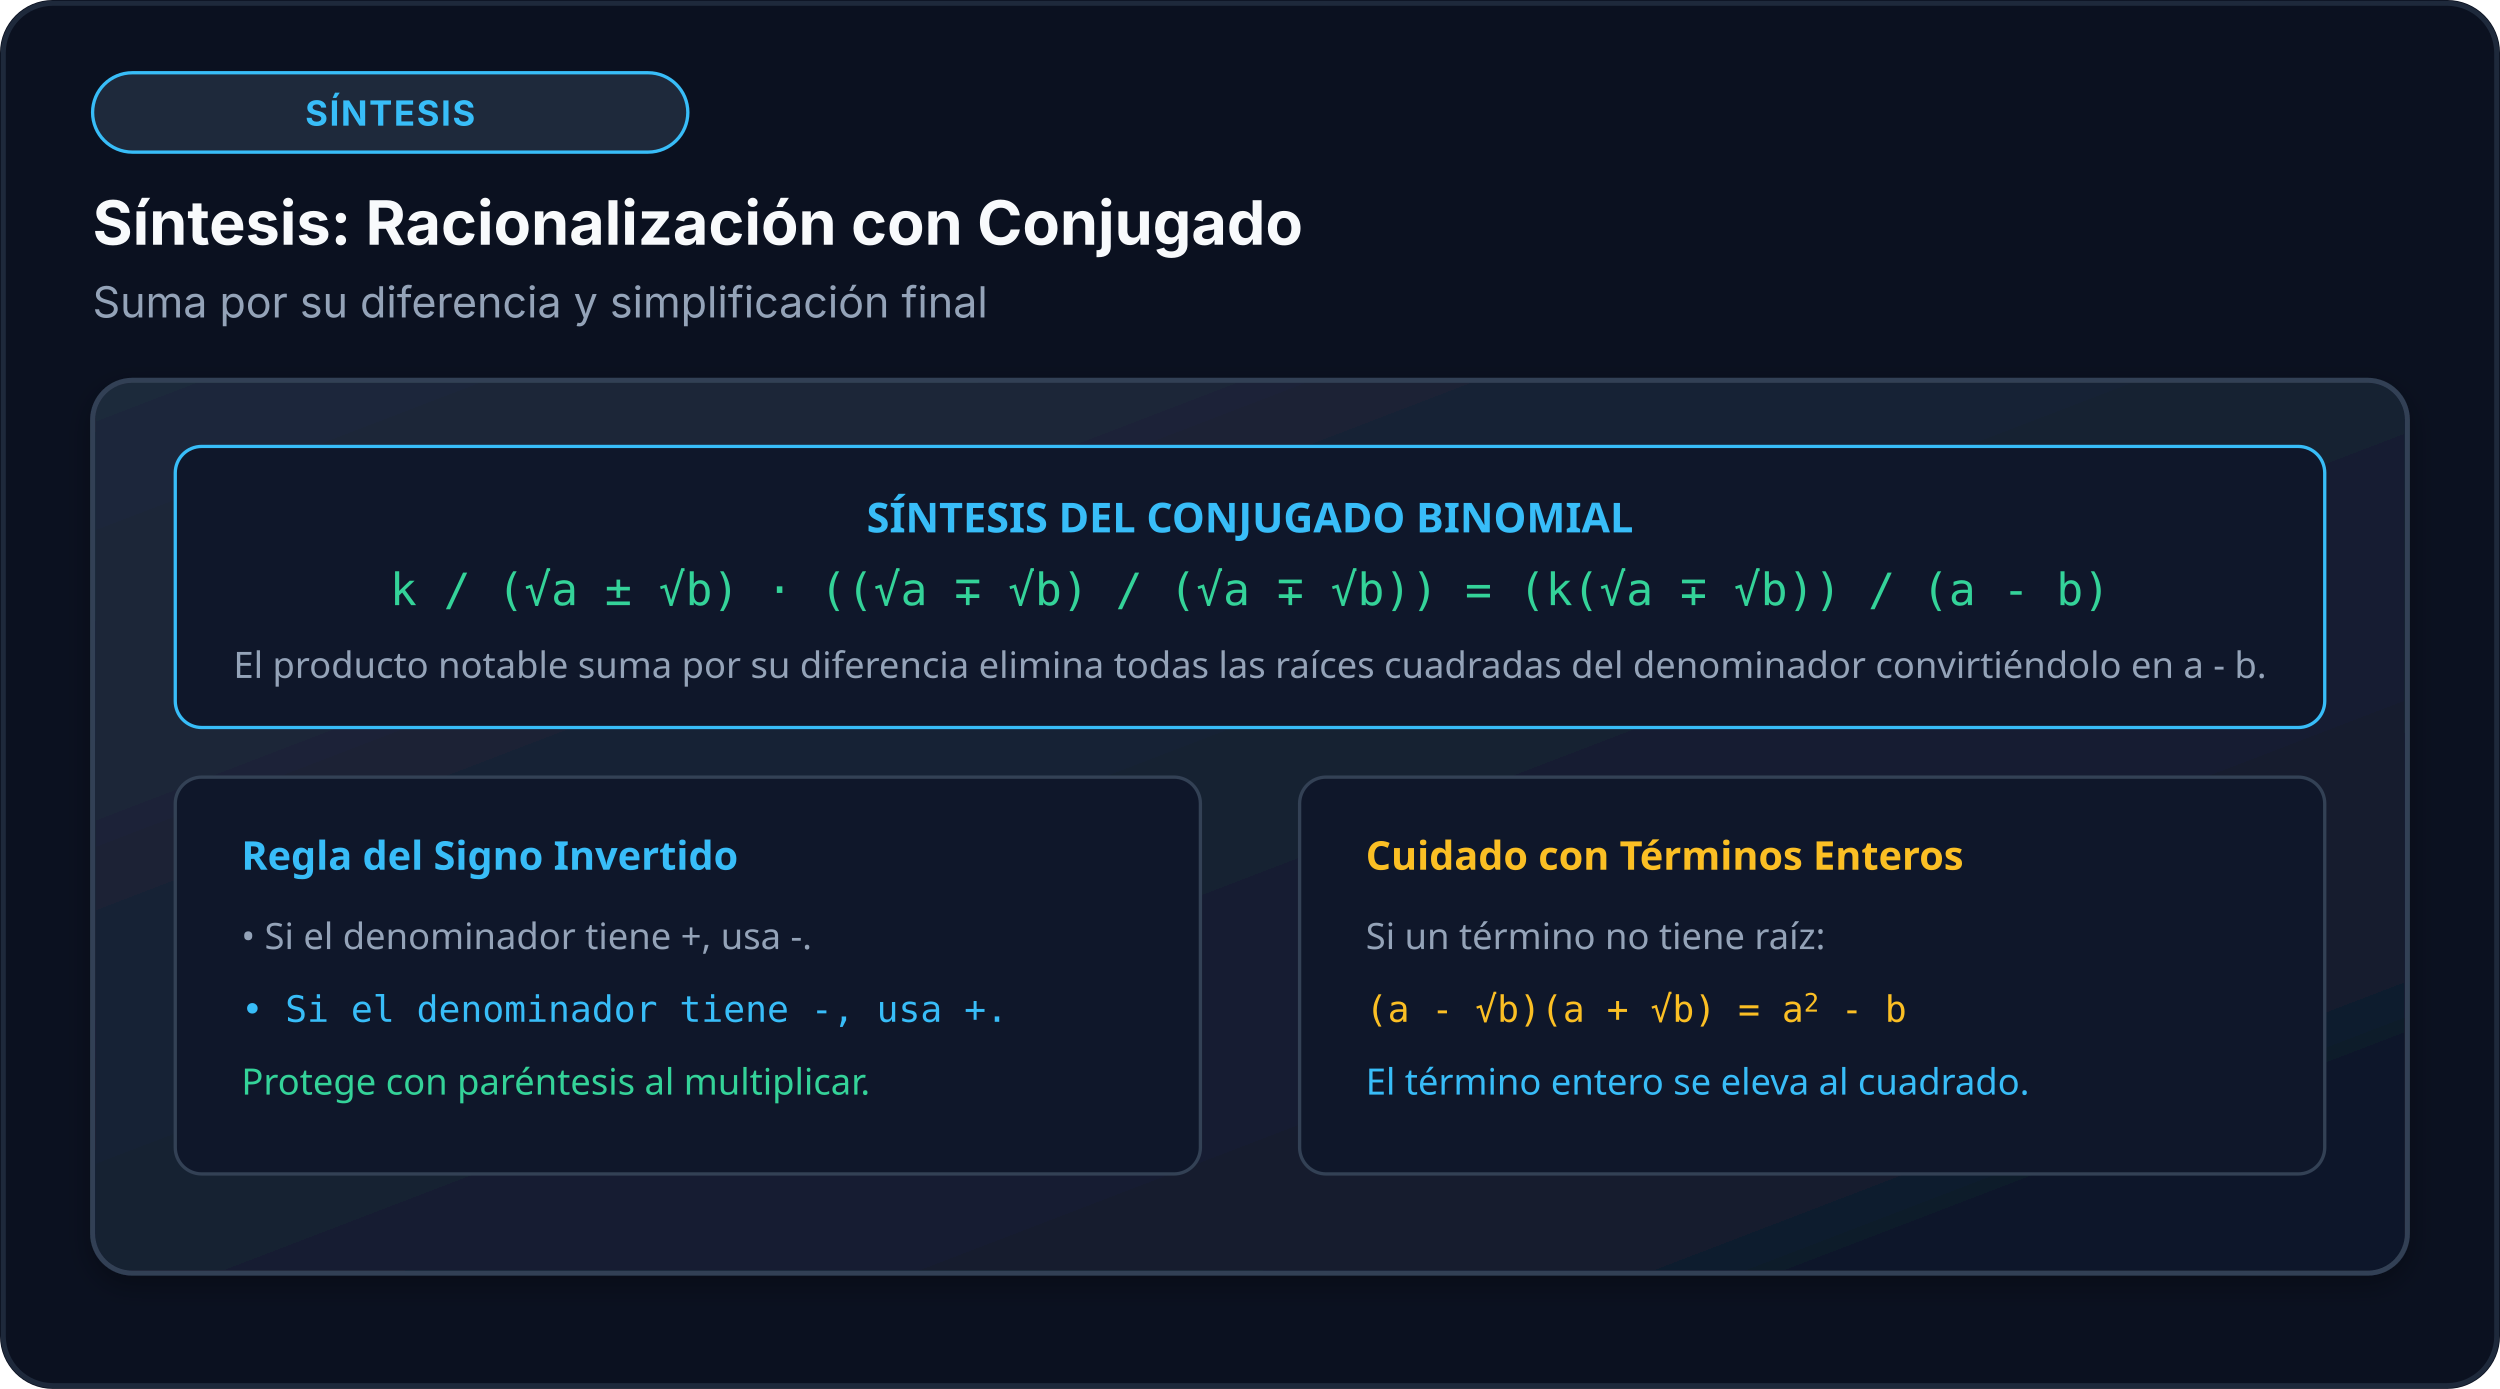
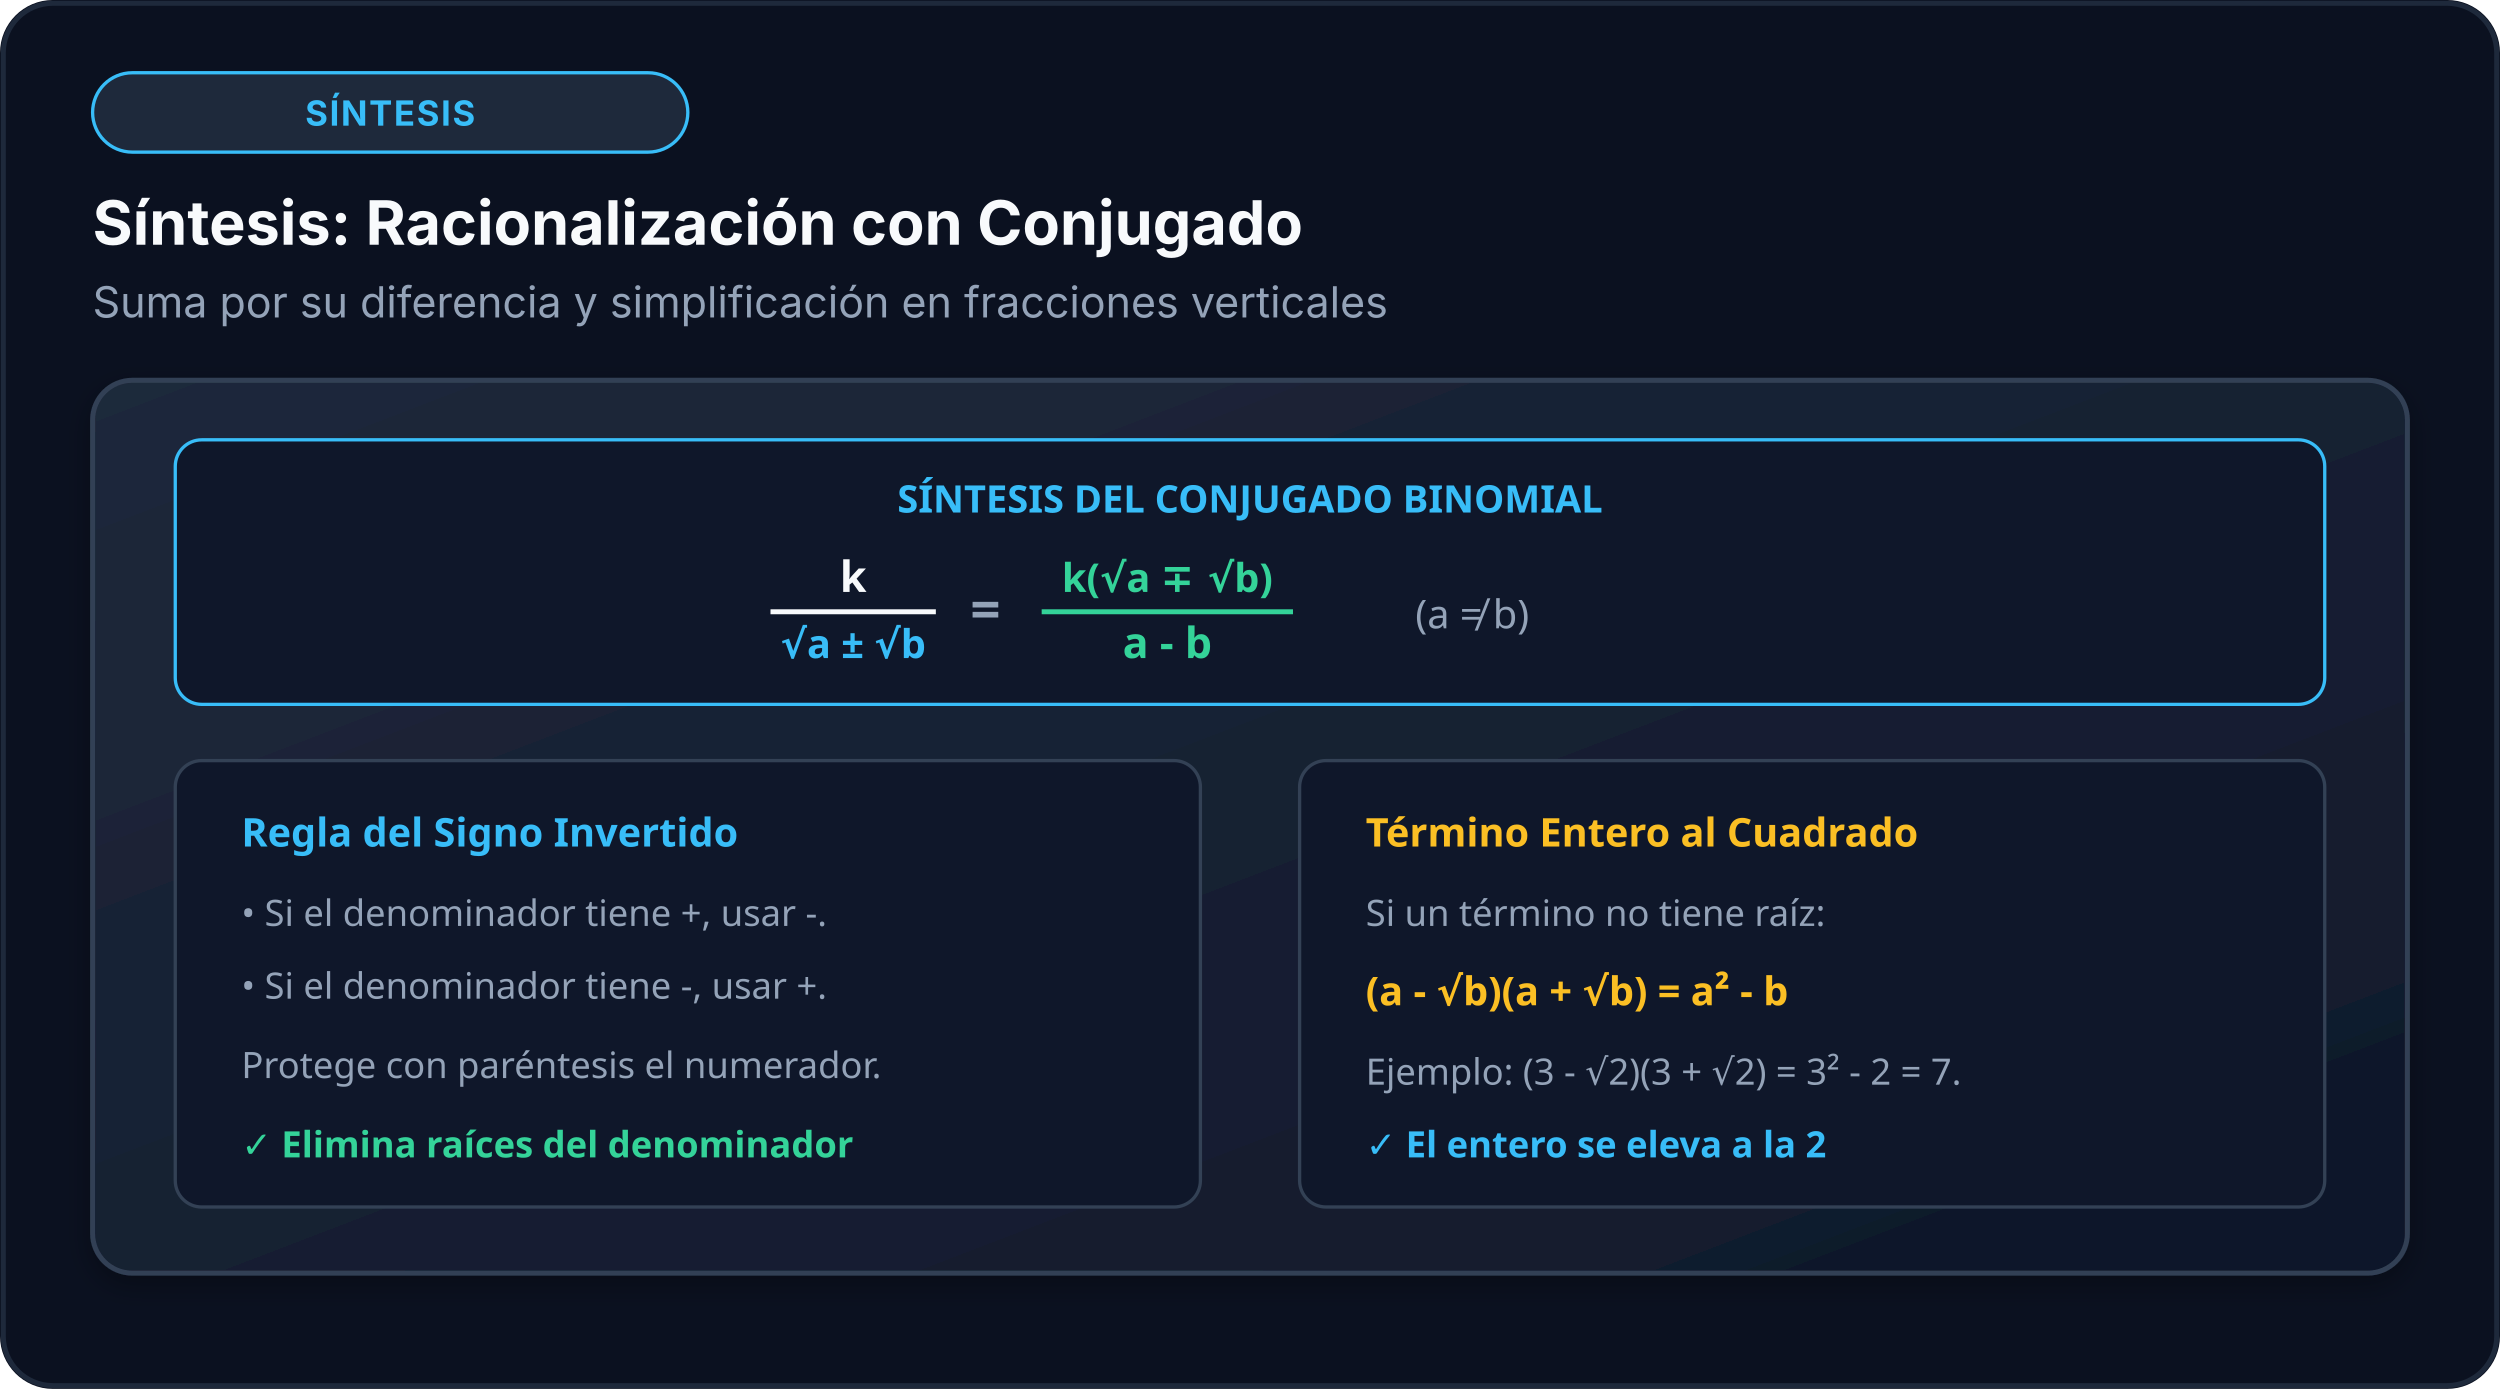
<svg xmlns="http://www.w3.org/2000/svg" viewBox="0 0 756 420" width="100%" height="100%">
  <defs>
    <linearGradient id="cardGrad" x1="0%" y1="0%" x2="100%" y2="100%">
      <stop offset="0%" stop-color="#1e293b" />
      <stop offset="100%" stop-color="#0f172a" />
    </linearGradient>
    <filter id="shadow" x="-4%" y="-4%" width="108%" height="112%">
      <feDropShadow dx="0" dy="3" stdDeviation="4" flood-color="#000000" flood-opacity="0.3" />
    </filter>
  </defs>
  <rect width="756" height="420" rx="16" fill="#0b1120" />
  <rect x="1" y="1" width="754" height="418" rx="15" fill="none" stroke="#1e293b" stroke-width="1.5" />
  <g transform="translate(28, 22)">
    <rect x="0" y="0" width="180" height="24" rx="12" fill="#1e293b" stroke="#38bdf8" stroke-width="1" />
    <text x="90" y="16" fill="#38bdf8" font-family="system-ui, -apple-system, sans-serif" font-size="10.5" font-weight="700" text-anchor="middle" letter-spacing="0.5">SÍNTESIS</text>
    <text x="0" y="52" fill="#f8fafc" font-family="system-ui, -apple-system, sans-serif" font-size="18.5" font-weight="700">Síntesis: Racionalización con Conjugado</text>
-     <text x="0" y="74" fill="#94a3b8" font-family="system-ui, -apple-system, sans-serif" font-size="13">Suma por su diferencia y simplificación final</text>
+     <text x="0" y="74" fill="#94a3b8" font-family="system-ui, -apple-system, sans-serif" font-size="13">Suma por su diferencia y simplificación en fracciones verticales</text>
  </g>
  <g transform="translate(28, 115)">
    <rect width="700" height="270" rx="12" fill="url(#cardGrad)" stroke="#334155" stroke-width="1.5" filter="url(#shadow)" />
-     <g transform="translate(25, 20)">
-       <rect width="650" height="85" rx="8" fill="#0f172a" stroke="#38bdf8" />
-       <text x="325" y="26" fill="#38bdf8" font-family="system-ui, sans-serif" font-size="12.5" font-weight="700" text-anchor="middle">SÍNTESIS DEL CONJUGADO BINOMIAL</text>
-       <text x="325" y="48" fill="#34d399" font-family="monospace" font-size="13.5" text-anchor="middle">k / (√a ± √b) · ((√a ∓ √b) / (√a ∓ √b)) = (k(√a ∓ √b)) / (a - b)</text>
-       <text x="325" y="70" fill="#94a3b8" font-family="system-ui, sans-serif" font-size="11" text-anchor="middle">El producto notable suma por su diferencia elimina todas las raíces cuadradas del denominador convirtiéndolo en a - b.</text>
+     <g transform="translate(25, 18)">
+       <rect width="650" height="80" rx="8" fill="#0f172a" stroke="#38bdf8" />
+       <text x="325" y="22" fill="#38bdf8" font-family="system-ui, sans-serif" font-size="11.5" font-weight="700" text-anchor="middle">SÍNTESIS DEL CONJUGADO BINOMIAL</text>
+       <g transform="translate(180, 52)">
+         <text x="25" y="-6" fill="#f8fafc" font-family="system-ui, sans-serif" font-size="13" font-weight="700" text-anchor="middle">k</text>
+         <line x1="0" y1="0" x2="50" y2="0" stroke="#f8fafc" stroke-width="1.5" />
+         <text x="25" y="14" fill="#38bdf8" font-family="system-ui, sans-serif" font-size="12" font-weight="700" text-anchor="middle">√a ± √b</text>
+         <text x="65" y="5" fill="#94a3b8" font-family="system-ui, sans-serif" font-size="16" font-weight="700" text-anchor="middle">=</text>
+         <text x="120" y="-6" fill="#34d399" font-family="system-ui, sans-serif" font-size="12" font-weight="700" text-anchor="middle">k(√a ∓ √b)</text>
+         <line x1="82" y1="0" x2="158" y2="0" stroke="#34d399" stroke-width="1.5" />
+         <text x="120" y="14" fill="#34d399" font-family="system-ui, sans-serif" font-size="13" font-weight="700" text-anchor="middle">a - b</text>
+         <text x="195" y="5" fill="#94a3b8" font-family="system-ui, sans-serif" font-size="12">(a ≠ b)</text>
+       </g>
    </g>
-     <g transform="translate(25, 120)">
-       <rect width="310" height="120" rx="8" fill="#0f172a" stroke="#334155" />
-       <text x="20" y="28" fill="#38bdf8" font-family="system-ui, sans-serif" font-size="12" font-weight="700">Regla del Signo Invertido</text>
-       <text x="20" y="52" fill="#94a3b8" font-family="system-ui, sans-serif" font-size="11">• Si el denominador tiene +, usa -.</text>
-       <text x="20" y="74" fill="#38bdf8" font-family="monospace" font-size="11">• Si el denominador tiene -, usa +.</text>
-       <text x="20" y="96" fill="#34d399" font-family="system-ui, sans-serif" font-size="11">Protege con paréntesis al multiplicar.</text>
+     <g transform="translate(25, 115)">
+       <rect width="310" height="135" rx="8" fill="#0f172a" stroke="#334155" />
+       <text x="20" y="26" fill="#38bdf8" font-family="system-ui, sans-serif" font-size="12" font-weight="700">Regla del Signo Invertido</text>
+       <text x="20" y="50" fill="#94a3b8" font-family="system-ui, sans-serif" font-size="11">• Si el denominador tiene +, usar -.</text>
+       <text x="20" y="72" fill="#94a3b8" font-family="system-ui, sans-serif" font-size="11">• Si el denominador tiene -, usar +.</text>
+       <text x="20" y="96" fill="#94a3b8" font-family="system-ui, sans-serif" font-size="11">Protege con paréntesis el numerador.</text>
+       <text x="20" y="120" fill="#34d399" font-family="system-ui, sans-serif" font-size="11" font-weight="600">✓ Elimina raíces del denominador</text>
    </g>
-     <g transform="translate(365, 120)">
-       <rect width="310" height="120" rx="8" fill="#0f172a" stroke="#334155" />
-       <text x="20" y="28" fill="#fbbf24" font-family="system-ui, sans-serif" font-size="12" font-weight="700">Cuidado con Términos Enteros</text>
-       <text x="20" y="52" fill="#94a3b8" font-family="system-ui, sans-serif" font-size="11">Si un término no tiene raíz:</text>
-       <text x="20" y="74" fill="#fbbf24" font-family="monospace" font-size="11">(a - √b)(a + √b) = a<tspan baseline-shift="super" font-size="70%">2</tspan> - b</text>
-       <text x="20" y="96" fill="#38bdf8" font-family="system-ui, sans-serif" font-size="11">El término entero se eleva al cuadrado.</text>
+     <g transform="translate(365, 115)">
+       <rect width="310" height="135" rx="8" fill="#0f172a" stroke="#334155" />
+       <text x="20" y="26" fill="#fbbf24" font-family="system-ui, sans-serif" font-size="12" font-weight="700">Término Entero al Cuadrado</text>
+       <text x="20" y="50" fill="#94a3b8" font-family="system-ui, sans-serif" font-size="11">Si un término no tiene raíz:</text>
+       <text x="20" y="74" fill="#fbbf24" font-family="system-ui, sans-serif" font-size="12" font-weight="700">(a - √b)(a + √b) = a² - b</text>
+       <text x="20" y="98" fill="#94a3b8" font-family="system-ui, sans-serif" font-size="11">Ejemplo: (3 - √2)(3 + √2) = 3² - 2 = 7.</text>
+       <text x="20" y="120" fill="#38bdf8" font-family="system-ui, sans-serif" font-size="11" font-weight="600">✓ El entero se eleva a la 2</text>
    </g>
  </g>
</svg>
